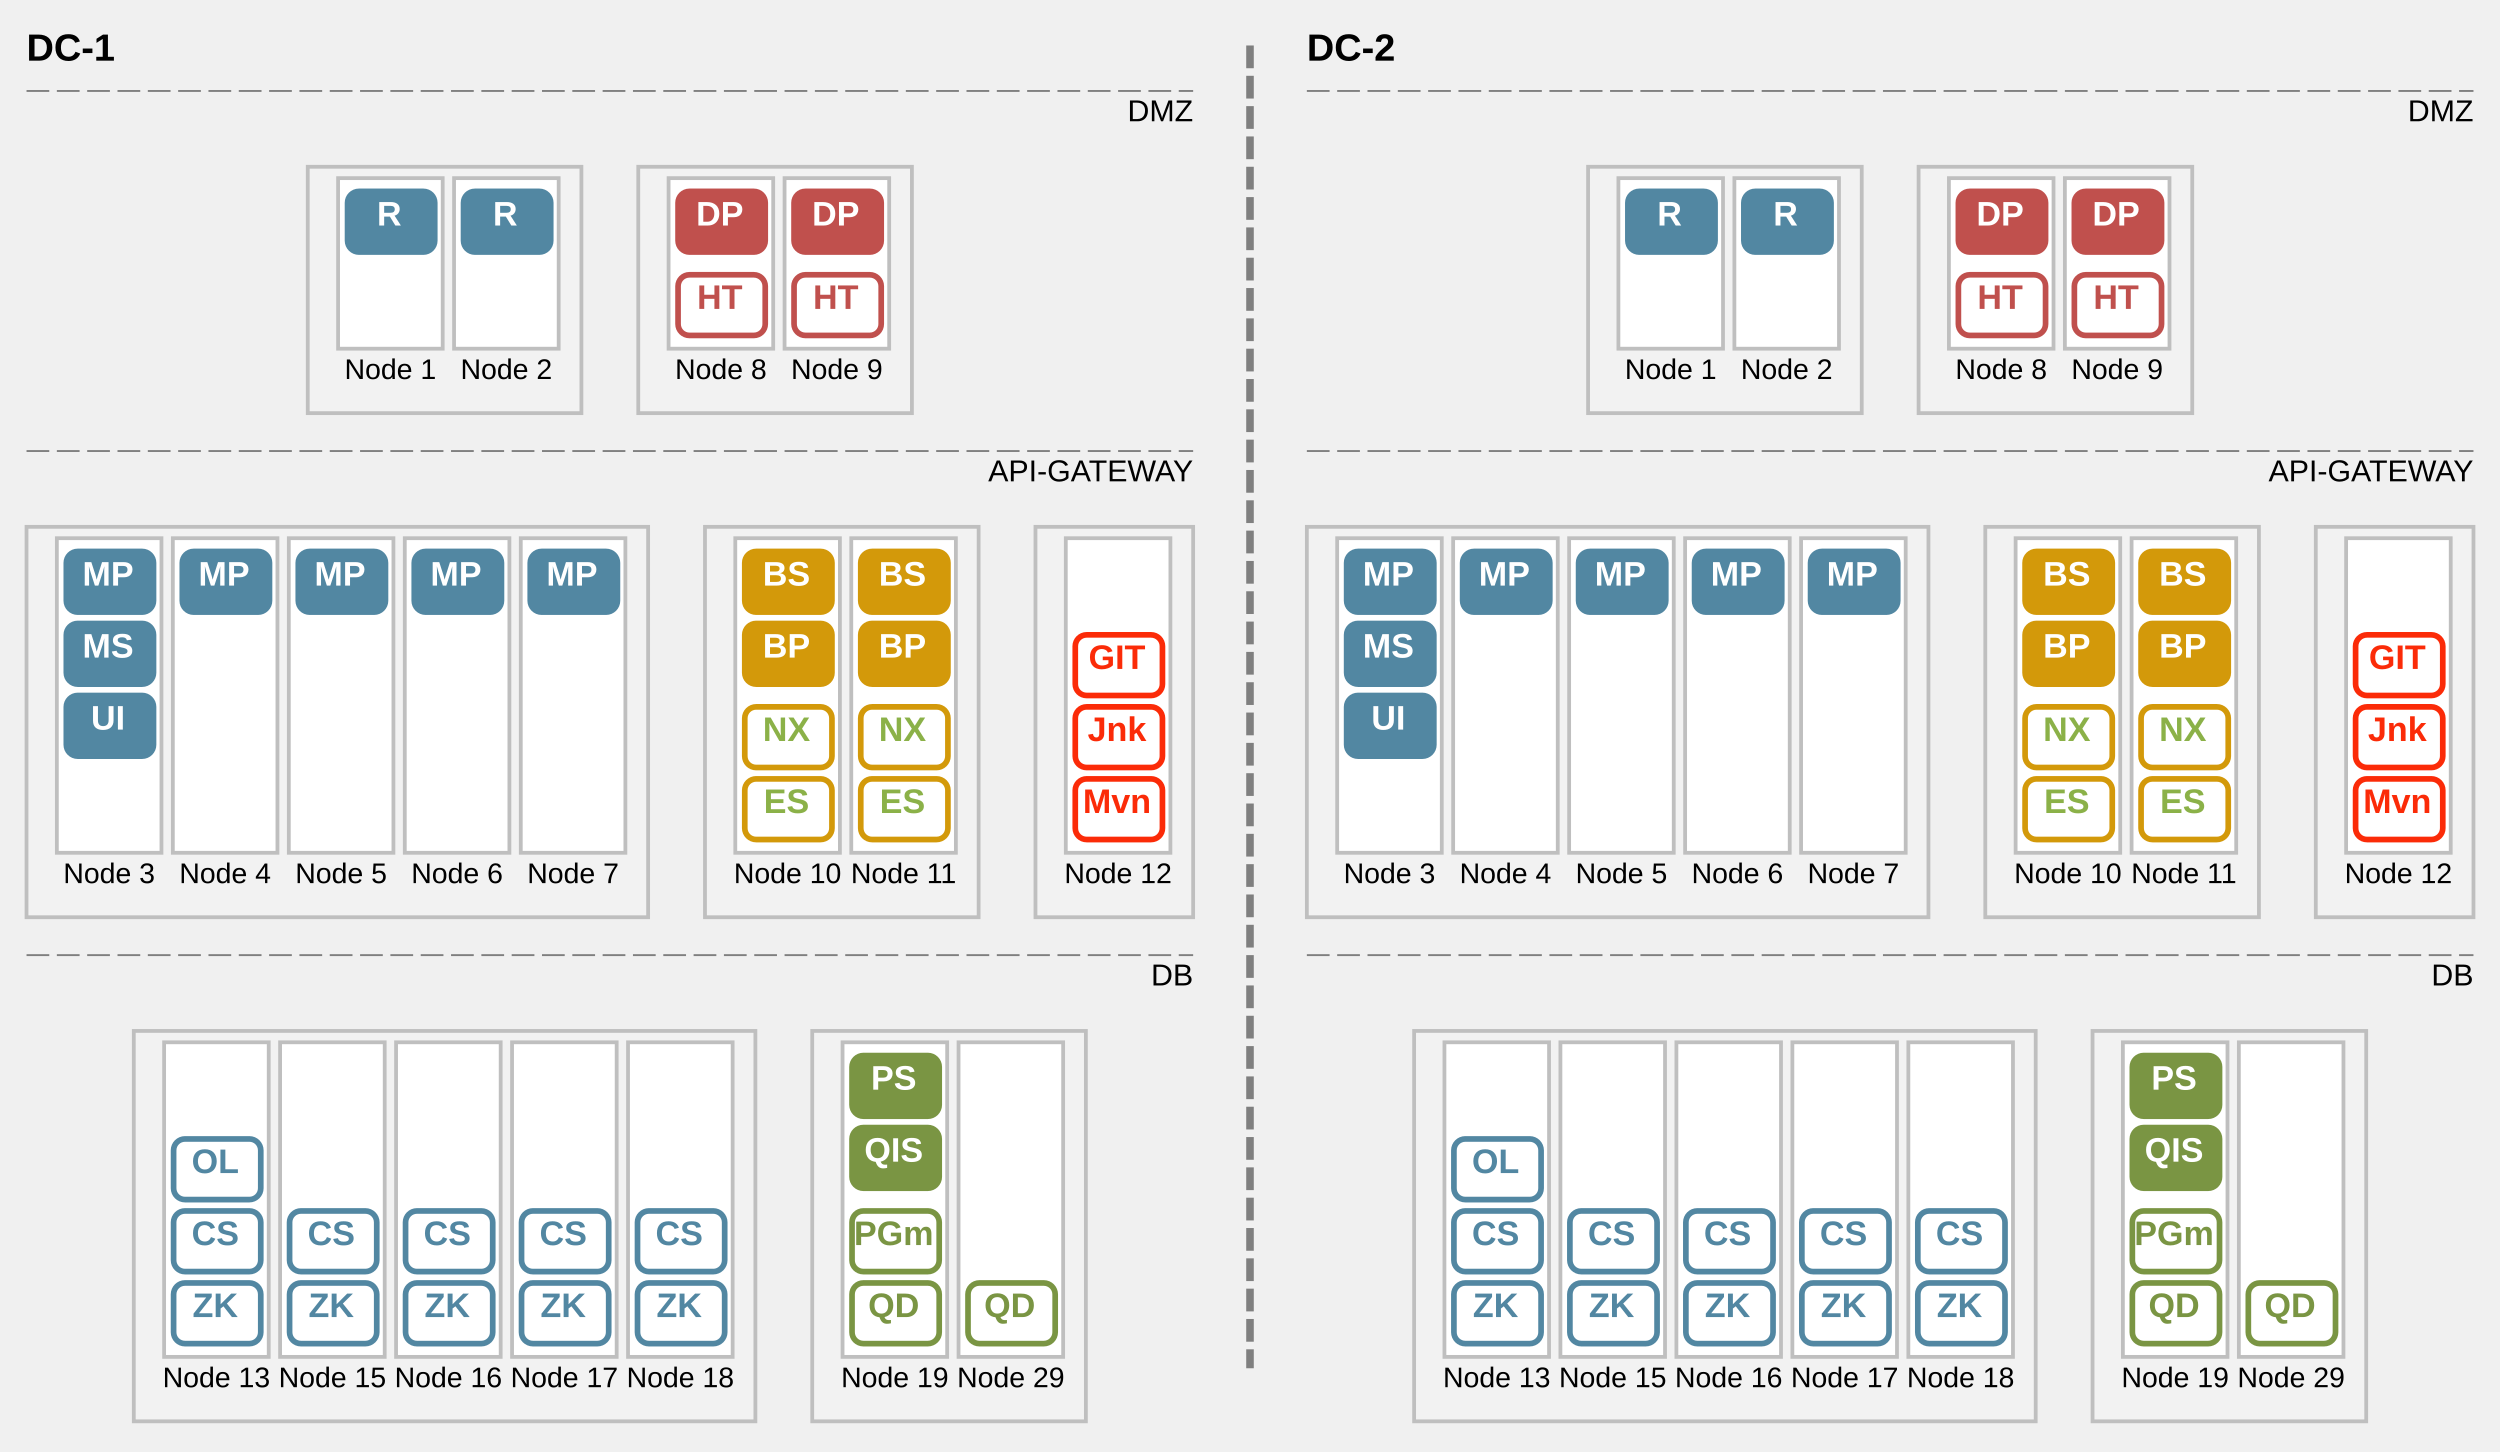
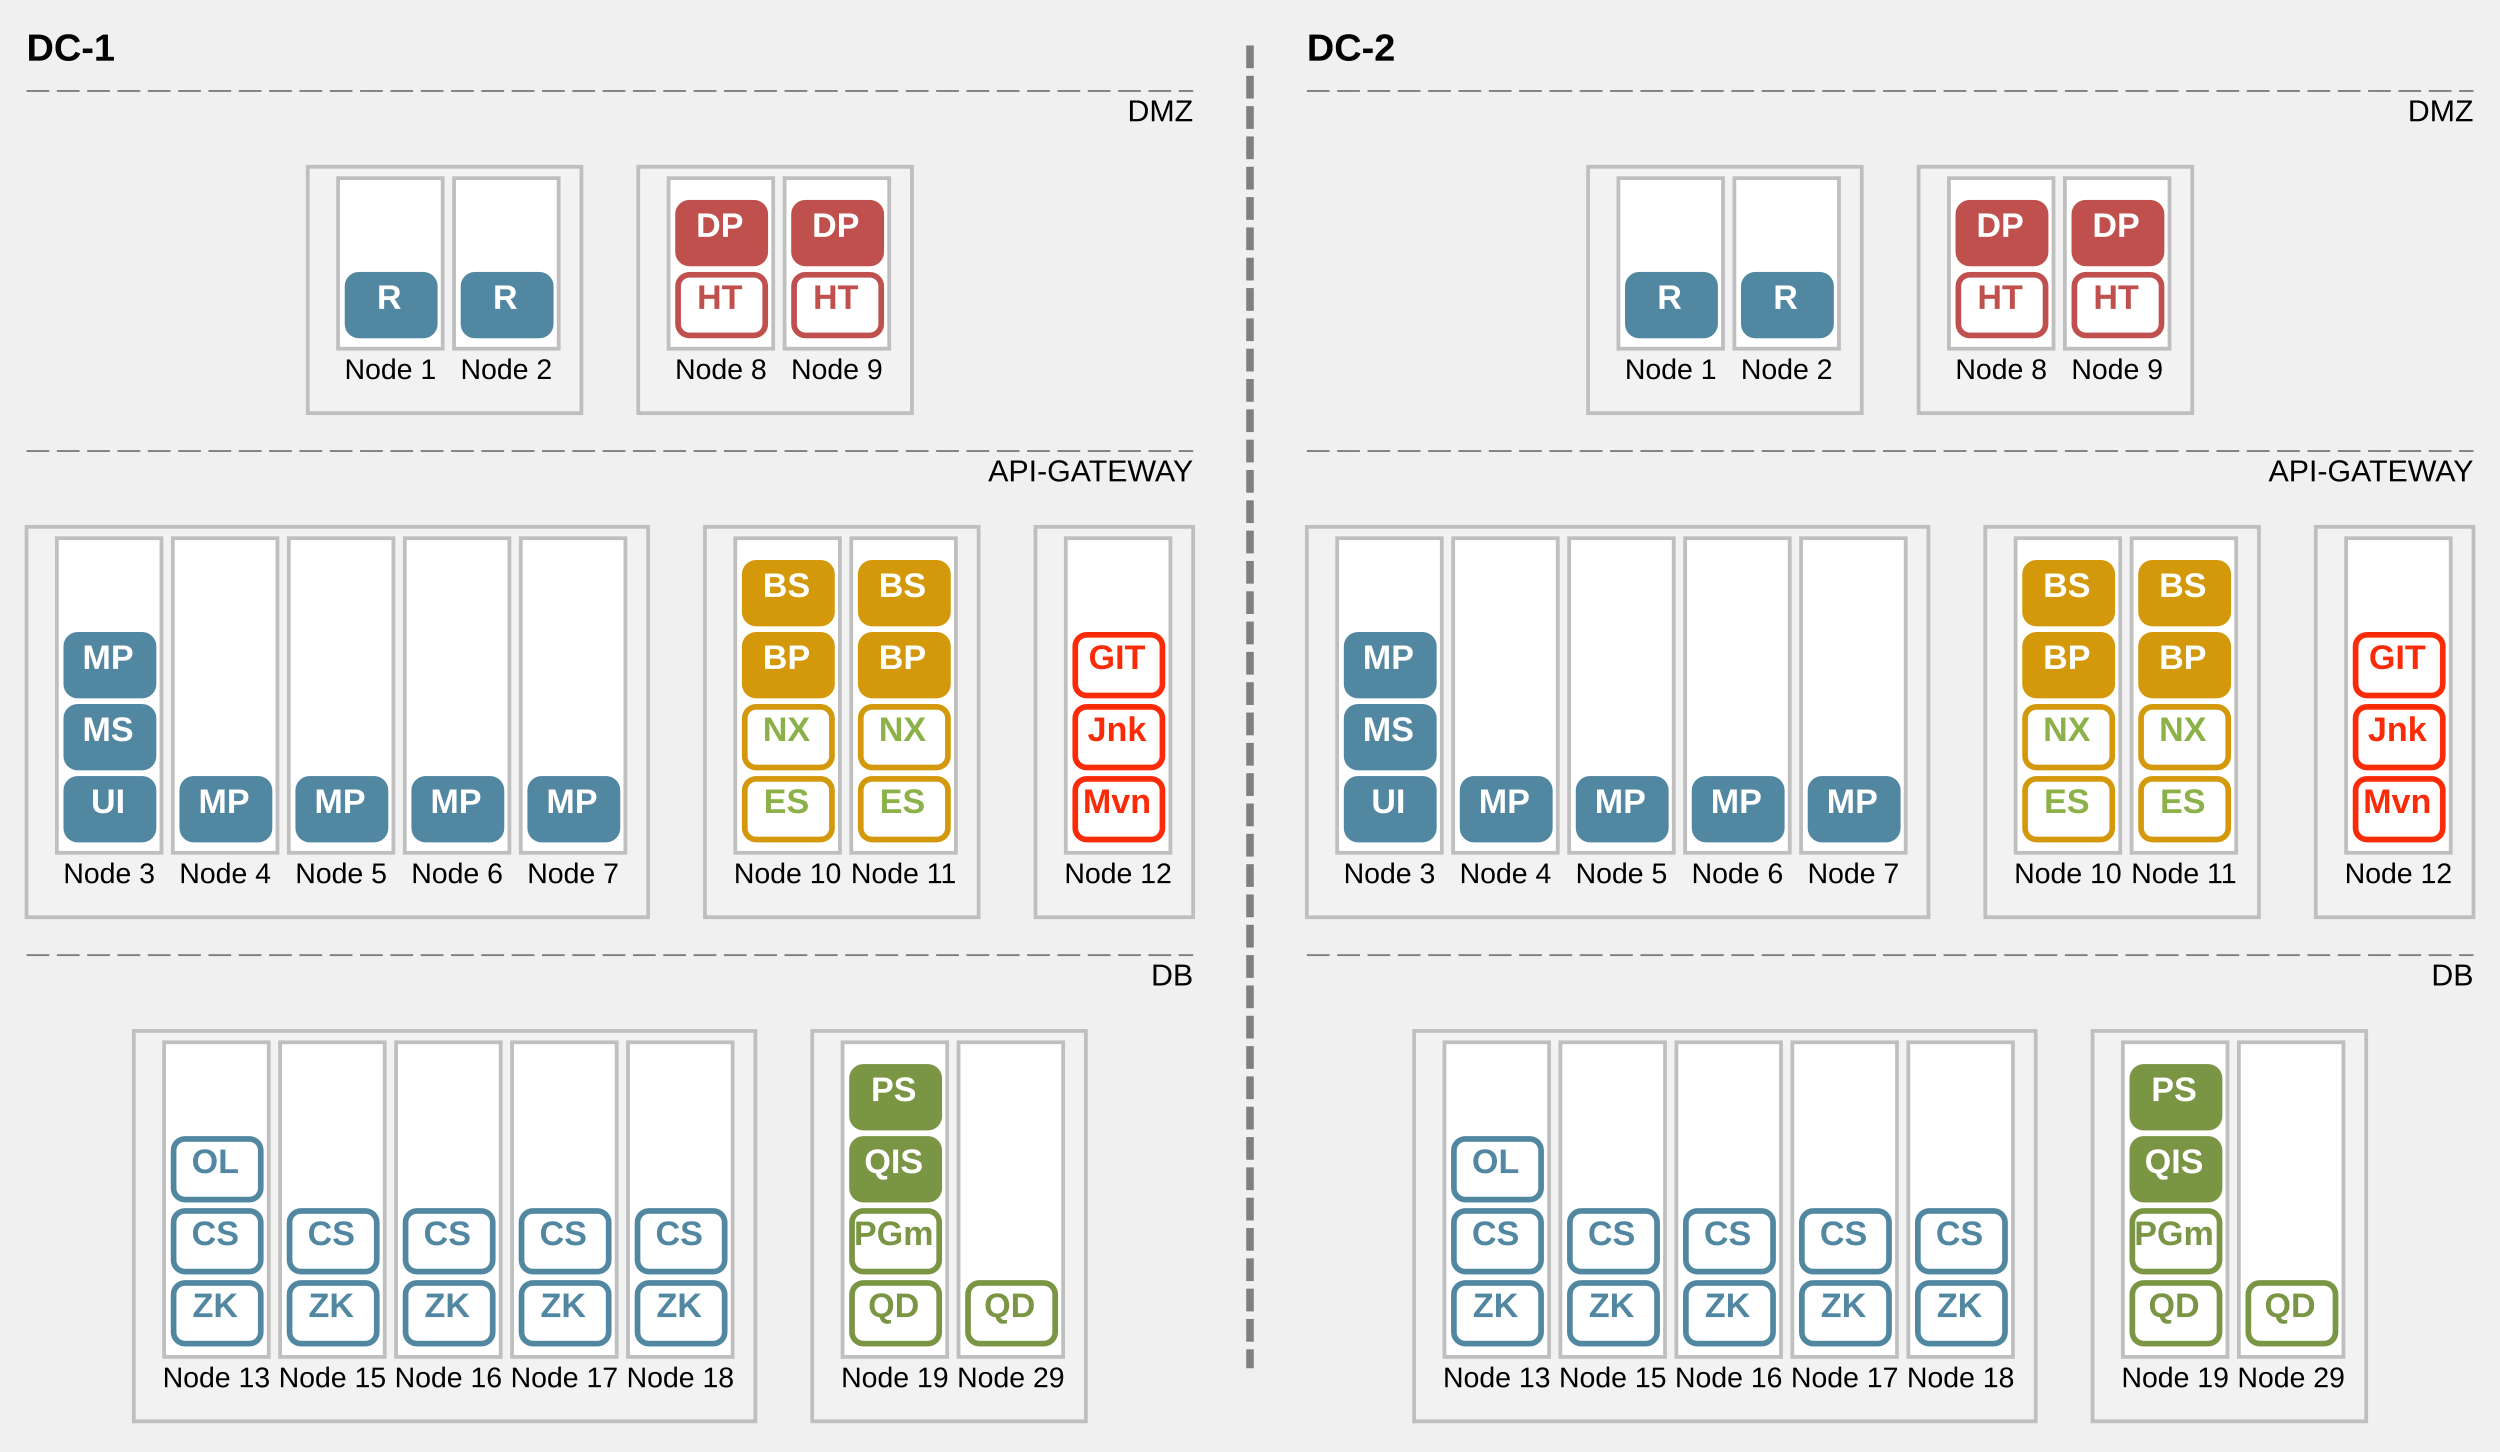
<svg xmlns="http://www.w3.org/2000/svg" xmlns:xlink="http://www.w3.org/1999/xlink" height="383" width="659.6" xml:space="preserve" version="1.1" id="svg2">
  <symbol id="struct">
    <rect id="compcs2" x="1.5" y="1.5" width="23" height="16" rx="3" style="stroke-width:1.5" />
  </symbol>
  <symbol id="ui">
    <use xlink:href="#struct" style="fill:#5287a2;stroke:#5287a2;" />
    <text id="text1488" x="12.5" y="10.5" style="font-weight:bold;font-size:9px;font-family:Arial;fill:#ffffff;" alignment-baseline="middle" text-anchor="middle">UI</text>
  </symbol>
  <symbol id="ms">
    <use xlink:href="#struct" style="fill:#5287a2;stroke:#5287a2;" />
    <text id="text1488" x="12.5" y="10.5" style="font-weight:bold;font-size:9px;font-family:Arial;fill:#ffffff;" alignment-baseline="middle" text-anchor="middle">MS</text>
  </symbol>
  <symbol id="r">
    <use xlink:href="#struct" style="fill:#5287a2;stroke:#5287a2;" />
    <text id="text1488" x="12.5" y="10.5" style="font-weight:bold;font-size:9px;font-family:Arial;fill:#ffffff;" alignment-baseline="middle" text-anchor="middle">R</text>
  </symbol>
  <symbol id="mp">
    <use xlink:href="#struct" style="fill:#5287a2;stroke:#5287a2;" />
    <text id="text1488" x="12.5" y="10.5" style="font-weight:bold;font-size:9px;font-family:Arial;fill:#ffffff;" alignment-baseline="middle" text-anchor="middle">MP</text>
  </symbol>
  <symbol id="cs">
    <use xlink:href="#struct" style="fill:#ffffff;stroke:#5287a2;" />
    <text id="text1488" x="12.5" y="10.5" style="font-weight:bold;font-size:9px;font-family:Arial;fill:#5287a2;" alignment-baseline="middle" text-anchor="middle">CS</text>
  </symbol>
  <symbol id="zk">
    <use xlink:href="#struct" style="fill:#ffffff;stroke:#5287a2;" />
    <text id="text1488" x="12.5" y="10.5" style="font-weight:bold;font-size:9px;font-family:Arial;fill:#5287a2;" alignment-baseline="middle" text-anchor="middle">ZK</text>
  </symbol>
  <symbol id="ol">
    <use xlink:href="#struct" style="fill:#ffffff;stroke:#5287a2;" />
    <text id="text1488" x="12.5" y="10.5" style="font-weight:bold;font-size:9px;font-family:Arial;fill:#5287a2;" alignment-baseline="middle" text-anchor="middle">OL</text>
  </symbol>
  <symbol id="bp">
    <use xlink:href="#struct" style="fill:#d3990a;stroke:#d3990a;" />
    <text id="text1488" x="12.5" y="10.5" style="font-weight:bold;font-size:9px;font-family:Arial;fill:#ffffff;" alignment-baseline="middle" text-anchor="middle">BP</text>
  </symbol>
  <symbol id="bs">
    <use xlink:href="#struct" style="fill:#d3990a;stroke:#d3990a;" />
    <text id="text1488" x="12.5" y="10.5" style="font-weight:bold;font-size:9px;font-family:Arial;fill:#ffffff;" alignment-baseline="middle" text-anchor="middle">BS</text>
  </symbol>
  <symbol id="nx">
    <use xlink:href="#struct" style="fill:#ffffff;stroke:#d3990a;" />
    <text id="text1488" x="12.5" y="10.5" style="font-weight:bold;font-size:9px;font-family:Arial;fill:#8bb148;" alignment-baseline="middle" text-anchor="middle">NX</text>
  </symbol>
  <symbol id="tc">
    <use xlink:href="#struct" style="fill:#ffffff;stroke:#d3990a;" />
    <text id="text1488" x="12.5" y="10.5" style="font-weight:bold;font-size:9px;font-family:Arial;fill:#8bb148;" alignment-baseline="middle" text-anchor="middle">TC</text>
  </symbol>
  <symbol id="es">
    <use xlink:href="#struct" style="fill:#ffffff;stroke:#d3990a;" />
    <text id="text1488" x="12.5" y="10.5" style="font-weight:bold;font-size:9px;font-family:Arial;fill:#8bb148;" alignment-baseline="middle" text-anchor="middle">ES</text>
  </symbol>
  <symbol id="ps">
    <use xlink:href="#struct" style="fill:#7a9543;stroke:#7a9543;" />
    <text id="text1488" x="12.5" y="10.5" style="font-weight:bold;font-size:9px;font-family:Arial;fill:#ffffff;" alignment-baseline="middle" text-anchor="middle">PS</text>
  </symbol>
  <symbol id="qis">
    <use xlink:href="#struct" style="fill:#7a9543;stroke:#7a9543;" />
    <text id="text1488" x="12.5" y="10.5" style="font-weight:bold;font-size:9px;font-family:Arial;fill:#ffffff;" alignment-baseline="middle" text-anchor="middle">QIS</text>
  </symbol>
  <symbol id="qd">
    <use xlink:href="#struct" style="fill:#ffffff;stroke:#7a9543;" />
    <text id="text1488" x="12.5" y="10.5" style="font-weight:bold;font-size:9px;font-family:Arial;fill:#7a9543;" alignment-baseline="middle" text-anchor="middle">QD</text>
  </symbol>
  <symbol id="pg">
    <use xlink:href="#struct" style="fill:#ffffff;stroke:#7a9543;" />
    <text id="text1488" x="12.5" y="10.5" style="font-weight:bold;font-size:9px;font-family:Arial;fill:#7a9543;" alignment-baseline="middle" text-anchor="middle">PG</text>
  </symbol>
  <symbol id="pgm">
    <use xlink:href="#struct" style="fill:#ffffff;stroke:#7a9543;" />
    <text id="text1488" x="12.5" y="10.5" style="font-weight:bold;font-size:9px;font-family:Arial;fill:#7a9543;" alignment-baseline="middle" text-anchor="middle">PGm</text>
  </symbol>
  <symbol id="pgs">
    <use xlink:href="#struct" style="fill:#ffffff;stroke:#7a9543;" />
    <text id="text1488" x="12.5" y="10.5" style="font-weight:bold;font-size:9px;font-family:Arial;fill:#7a9543;" alignment-baseline="middle" text-anchor="middle">PGs</text>
  </symbol>
  <symbol id="dp">
    <use xlink:href="#struct" style="fill:#c0504d;stroke:#c0504d;" />
    <text id="text1488" x="12.5" y="10.5" style="font-weight:bold;font-size:9px;font-family:Arial;fill:#ffffff;" alignment-baseline="middle" text-anchor="middle">DP</text>
  </symbol>
  <symbol id="ht">
    <use xlink:href="#struct" style="fill:#ffffff;stroke:#c0504d;" />
    <text id="text1488" x="12.5" y="10.5" style="font-weight:bold;font-size:9px;font-family:Arial;fill:#c0504d;" alignment-baseline="middle" text-anchor="middle">HT</text>
  </symbol>
  <symbol id="my">
    <use xlink:href="#struct" style="fill:#ffffff;stroke:#c0504d;" />
    <text id="text1488" x="12.5" y="10.5" style="font-weight:bold;font-size:9px;font-family:Arial;fill:#c0504d;" alignment-baseline="middle" text-anchor="middle">MY</text>
  </symbol>
  <symbol id="no">
    <use xlink:href="#struct" style="fill:#ffffff;stroke:#fb2b08;" />
    <text id="text1488" x="12.5" y="10.5" style="font-weight:bold;font-size:9px;font-family:Arial;fill:#fb2b08;" alignment-baseline="middle" text-anchor="middle">No</text>
  </symbol>
  <symbol id="git">
    <use xlink:href="#struct" style="fill:#ffffff;stroke:#fb2b08;" />
    <text id="text1488" x="12.5" y="10.5" style="font-weight:bold;font-size:9px;font-family:Arial;fill:#fb2b08;" alignment-baseline="middle" text-anchor="middle">GIT</text>
  </symbol>
  <symbol id="jnk">
    <use xlink:href="#struct" style="fill:#ffffff;stroke:#fb2b08;" />
    <text id="text1488" x="12.5" y="10.5" style="font-weight:bold;font-size:9px;font-family:Arial;fill:#fb2b08;" alignment-baseline="middle" text-anchor="middle">Jnk</text>
  </symbol>
  <symbol id="mvn">
    <use xlink:href="#struct" style="fill:#ffffff;stroke:#fb2b08;" />
    <text id="text1488" x="12.5" y="10.5" style="font-weight:bold;font-size:9px;font-family:Arial;fill:#fb2b08;" alignment-baseline="middle" text-anchor="middle">Mvn</text>
  </symbol>
  <symbol id="tg">
    <use xlink:href="#struct" style="fill:#ffffff;stroke:#ff6601;" />
    <text id="text1488" x="12.5" y="10.5" style="font-weight:bold;font-size:9px;font-family:Arial;fill:#ff6601;" alignment-baseline="middle" text-anchor="middle">TG</text>
  </symbol>
  <symbol id="if">
    <use xlink:href="#struct" style="fill:#ffffff;stroke:#ff6601;" />
    <text id="text1488" x="12.5" y="10.5" style="font-weight:bold;font-size:9px;font-family:Arial;fill:#ff6601;" alignment-baseline="middle" text-anchor="middle">IF</text>
  </symbol>
  <symbol id="gf">
    <use xlink:href="#struct" style="fill:#ffffff;stroke:#ff6601;" />
    <text id="text1488" x="12.5" y="10.5" style="font-weight:bold;font-size:9px;font-family:Arial;fill:#ff6601;" alignment-baseline="middle" text-anchor="middle">GF</text>
  </symbol>
  <text id="text1488" x="7" y="16" style="font-weight:bold;font-size:10px;font-family:Arial;" text-anchor="start">DC-1</text>
  <line x1="7" y1="24" x2="314.8" y2="24" style="stroke:#7f7f7f;;stroke-width:0.5;stroke-dasharray:6, 2;stroke-dashoffset:0;" />
  <text id="text1488" x="314.8" y="32" style="font-weight:normal;font-size:8px;font-family:Arial;" text-anchor="end">DMZ</text>
  <rect id="subnet1" x="81.2" y="44" width="72.2" height="65" style="fill:#f2f2f2;stroke:#bfbfbf">
                    </rect>
  <rect id="node1" x="89.2" y="47" width="27.6" height="45" style="fill:#ffffff;stroke:#bfbfbf">
        </rect>
  <text id="nodetext1" x="103" y="100" style="font-weight:normal;font-size:7.5px;font-family:Arial;" alignment-baseline="middle" text-anchor="middle">Node 1</text>
-   <use xlink:href="#r" x="90.2" y="49" />
+   <use xlink:href="#r" x="90.2" y="71" />
  <rect id="node2" x="119.8" y="47" width="27.6" height="45" style="fill:#ffffff;stroke:#bfbfbf">
        </rect>
  <text id="nodetext2" x="133.6" y="100" style="font-weight:normal;font-size:7.5px;font-family:Arial;" alignment-baseline="middle" text-anchor="middle">Node 2</text>
-   <use xlink:href="#r" x="120.8" y="49" />
+   <use xlink:href="#r" x="120.8" y="71" />
  <rect id="subnet1" x="168.4" y="44" width="72.2" height="65" style="fill:#f2f2f2;stroke:#bfbfbf">
                    </rect>
  <rect id="node8" x="176.4" y="47" width="27.6" height="45" style="fill:#ffffff;stroke:#bfbfbf">
        </rect>
  <text id="nodetext8" x="190.2" y="100" style="font-weight:normal;font-size:7.5px;font-family:Arial;" alignment-baseline="middle" text-anchor="middle">Node 8</text>
-   <use xlink:href="#dp" x="177.4" y="49" />
  <use xlink:href="#ht" x="177.4" y="71" />
+   <use xlink:href="#dp" x="177.4" y="52" />
  <rect id="node9" x="207" y="47" width="27.6" height="45" style="fill:#ffffff;stroke:#bfbfbf">
        </rect>
  <text id="nodetext9" x="220.8" y="100" style="font-weight:normal;font-size:7.5px;font-family:Arial;" alignment-baseline="middle" text-anchor="middle">Node 9</text>
-   <use xlink:href="#dp" x="208" y="49" />
  <use xlink:href="#ht" x="208" y="71" />
+   <use xlink:href="#dp" x="208" y="52" />
  <line x1="7" y1="119" x2="314.8" y2="119" style="stroke:#7f7f7f;;stroke-width:0.5;stroke-dasharray:6, 2;stroke-dashoffset:0;" />
  <text id="text1488" x="314.8" y="127" style="font-weight:normal;font-size:8px;font-family:Arial;" text-anchor="end">API-GATEWAY</text>
  <rect id="subnet1" x="7" y="139" width="164" height="103" style="fill:#f2f2f2;stroke:#bfbfbf">
                    </rect>
  <rect id="node3" x="15" y="142" width="27.6" height="83" style="fill:#ffffff;stroke:#bfbfbf">
        </rect>
  <text id="nodetext3" x="28.8" y="233" style="font-weight:normal;font-size:7.5px;font-family:Arial;" alignment-baseline="middle" text-anchor="middle">Node 3</text>
-   <use xlink:href="#mp" x="16" y="144" />
-   <use xlink:href="#ms" x="16" y="163" />
-   <use xlink:href="#ui" x="16" y="182" />
+   <use xlink:href="#ui" x="16" y="204" />
+   <use xlink:href="#ms" x="16" y="185" />
+   <use xlink:href="#mp" x="16" y="166" />
  <rect id="node4" x="45.6" y="142" width="27.6" height="83" style="fill:#ffffff;stroke:#bfbfbf">
        </rect>
  <text id="nodetext4" x="59.4" y="233" style="font-weight:normal;font-size:7.5px;font-family:Arial;" alignment-baseline="middle" text-anchor="middle">Node 4</text>
-   <use xlink:href="#mp" x="46.6" y="144" />
+   <use xlink:href="#mp" x="46.6" y="204" />
  <rect id="node5" x="76.2" y="142" width="27.6" height="83" style="fill:#ffffff;stroke:#bfbfbf">
        </rect>
  <text id="nodetext5" x="90" y="233" style="font-weight:normal;font-size:7.5px;font-family:Arial;" alignment-baseline="middle" text-anchor="middle">Node 5</text>
-   <use xlink:href="#mp" x="77.2" y="144" />
+   <use xlink:href="#mp" x="77.2" y="204" />
  <rect id="node6" x="106.8" y="142" width="27.6" height="83" style="fill:#ffffff;stroke:#bfbfbf">
        </rect>
  <text id="nodetext6" x="120.6" y="233" style="font-weight:normal;font-size:7.5px;font-family:Arial;" alignment-baseline="middle" text-anchor="middle">Node 6</text>
-   <use xlink:href="#mp" x="107.8" y="144" />
+   <use xlink:href="#mp" x="107.8" y="204" />
  <rect id="node7" x="137.4" y="142" width="27.6" height="83" style="fill:#ffffff;stroke:#bfbfbf">
        </rect>
  <text id="nodetext7" x="151.2" y="233" style="font-weight:normal;font-size:7.5px;font-family:Arial;" alignment-baseline="middle" text-anchor="middle">Node 7</text>
-   <use xlink:href="#mp" x="138.4" y="144" />
+   <use xlink:href="#mp" x="138.4" y="204" />
  <rect id="subnet1" x="186" y="139" width="72.2" height="103" style="fill:#f2f2f2;stroke:#bfbfbf">
                    </rect>
  <rect id="node10" x="194" y="142" width="27.6" height="83" style="fill:#ffffff;stroke:#bfbfbf">
        </rect>
  <text id="nodetext10" x="207.8" y="233" style="font-weight:normal;font-size:7.5px;font-family:Arial;" alignment-baseline="middle" text-anchor="middle">Node 10</text>
-   <use xlink:href="#bs" x="195" y="144" />
-   <use xlink:href="#bp" x="195" y="163" />
  <use xlink:href="#es" x="195" y="204" />
  <use xlink:href="#nx" x="195" y="185" />
+   <use xlink:href="#bp" x="195" y="166" />
+   <use xlink:href="#bs" x="195" y="147" />
  <rect id="node11" x="224.6" y="142" width="27.6" height="83" style="fill:#ffffff;stroke:#bfbfbf">
        </rect>
  <text id="nodetext11" x="238.4" y="233" style="font-weight:normal;font-size:7.5px;font-family:Arial;" alignment-baseline="middle" text-anchor="middle">Node 11</text>
-   <use xlink:href="#bs" x="225.6" y="144" />
-   <use xlink:href="#bp" x="225.6" y="163" />
  <use xlink:href="#es" x="225.6" y="204" />
  <use xlink:href="#nx" x="225.6" y="185" />
+   <use xlink:href="#bp" x="225.6" y="166" />
+   <use xlink:href="#bs" x="225.6" y="147" />
  <rect id="subnet1" x="273.2" y="139" width="41.6" height="103" style="fill:#f2f2f2;stroke:#bfbfbf">
                    </rect>
  <rect id="node12" x="281.2" y="142" width="27.6" height="83" style="fill:#ffffff;stroke:#bfbfbf">
        </rect>
  <text id="nodetext12" x="295" y="233" style="font-weight:normal;font-size:7.5px;font-family:Arial;" alignment-baseline="middle" text-anchor="middle">Node 12</text>
  <use xlink:href="#mvn" x="282.2" y="204" />
  <use xlink:href="#jnk" x="282.2" y="185" />
  <use xlink:href="#git" x="282.2" y="166" />
  <line x1="7" y1="252" x2="314.8" y2="252" style="stroke:#7f7f7f;;stroke-width:0.5;stroke-dasharray:6, 2;stroke-dashoffset:0;" />
  <text id="text1488" x="314.8" y="260" style="font-weight:normal;font-size:8px;font-family:Arial;" text-anchor="end">DB</text>
  <rect id="subnet1" x="35.3" y="272" width="164" height="103" style="fill:#f2f2f2;stroke:#bfbfbf">
                    </rect>
  <rect id="node13" x="43.3" y="275" width="27.6" height="83" style="fill:#ffffff;stroke:#bfbfbf">
        </rect>
  <text id="nodetext13" x="57.1" y="366" style="font-weight:normal;font-size:7.5px;font-family:Arial;" alignment-baseline="middle" text-anchor="middle">Node 13</text>
  <use xlink:href="#zk" x="44.3" y="337" />
  <use xlink:href="#cs" x="44.3" y="318" />
  <use xlink:href="#ol" x="44.3" y="299" />
  <rect id="node15" x="73.9" y="275" width="27.6" height="83" style="fill:#ffffff;stroke:#bfbfbf">
        </rect>
  <text id="nodetext15" x="87.7" y="366" style="font-weight:normal;font-size:7.5px;font-family:Arial;" alignment-baseline="middle" text-anchor="middle">Node 15</text>
  <use xlink:href="#zk" x="74.9" y="337" />
  <use xlink:href="#cs" x="74.9" y="318" />
  <rect id="node16" x="104.5" y="275" width="27.6" height="83" style="fill:#ffffff;stroke:#bfbfbf">
        </rect>
  <text id="nodetext16" x="118.3" y="366" style="font-weight:normal;font-size:7.5px;font-family:Arial;" alignment-baseline="middle" text-anchor="middle">Node 16</text>
  <use xlink:href="#zk" x="105.5" y="337" />
  <use xlink:href="#cs" x="105.5" y="318" />
  <rect id="node17" x="135.1" y="275" width="27.6" height="83" style="fill:#ffffff;stroke:#bfbfbf">
        </rect>
  <text id="nodetext17" x="148.9" y="366" style="font-weight:normal;font-size:7.5px;font-family:Arial;" alignment-baseline="middle" text-anchor="middle">Node 17</text>
  <use xlink:href="#zk" x="136.1" y="337" />
  <use xlink:href="#cs" x="136.1" y="318" />
  <rect id="node18" x="165.7" y="275" width="27.6" height="83" style="fill:#ffffff;stroke:#bfbfbf">
        </rect>
  <text id="nodetext18" x="179.5" y="366" style="font-weight:normal;font-size:7.5px;font-family:Arial;" alignment-baseline="middle" text-anchor="middle">Node 18</text>
  <use xlink:href="#zk" x="166.7" y="337" />
  <use xlink:href="#cs" x="166.7" y="318" />
  <rect id="subnet1" x="214.3" y="272" width="72.2" height="103" style="fill:#f2f2f2;stroke:#bfbfbf">
                    </rect>
  <rect id="node19" x="222.3" y="275" width="27.6" height="83" style="fill:#ffffff;stroke:#bfbfbf">
        </rect>
  <text id="nodetext19" x="236.1" y="366" style="font-weight:normal;font-size:7.5px;font-family:Arial;" alignment-baseline="middle" text-anchor="middle">Node 19</text>
-   <use xlink:href="#ps" x="223.3" y="277" />
-   <use xlink:href="#qis" x="223.3" y="296" />
  <use xlink:href="#qd" x="223.3" y="337" />
  <use xlink:href="#pgm" x="223.3" y="318" />
+   <use xlink:href="#qis" x="223.3" y="299" />
+   <use xlink:href="#ps" x="223.3" y="280" />
  <rect id="node29" x="252.9" y="275" width="27.6" height="83" style="fill:#ffffff;stroke:#bfbfbf">
        </rect>
  <text id="nodetext29" x="266.7" y="366" style="font-weight:normal;font-size:7.5px;font-family:Arial;" alignment-baseline="middle" text-anchor="middle">Node 29</text>
  <use xlink:href="#qd" x="253.9" y="337" />
  <line id="lineSep1" x1="329.8" y1="12" x2="329.8" y2="361" style="stroke:#7f7f7f;;stroke-width:2;stroke-dasharray:6, 2;stroke-dashoffset:0;" />
  <text id="text1488" x="344.8" y="16" style="font-weight:bold;font-size:10px;font-family:Arial;" text-anchor="start">DC-2</text>
  <line x1="344.8" y1="24" x2="652.6" y2="24" style="stroke:#7f7f7f;;stroke-width:0.5;stroke-dasharray:6, 2;stroke-dashoffset:0;" />
  <text id="text1488" x="652.6" y="32" style="font-weight:normal;font-size:8px;font-family:Arial;" text-anchor="end">DMZ</text>
  <rect id="subnet1" x="419" y="44" width="72.2" height="65" style="fill:#f2f2f2;stroke:#bfbfbf">
                    </rect>
  <rect id="node1" x="427" y="47" width="27.6" height="45" style="fill:#ffffff;stroke:#bfbfbf">
        </rect>
  <text id="nodetext1" x="440.8" y="100" style="font-weight:normal;font-size:7.5px;font-family:Arial;" alignment-baseline="middle" text-anchor="middle">Node 1</text>
-   <use xlink:href="#r" x="428" y="49" />
+   <use xlink:href="#r" x="428" y="71" />
  <rect id="node2" x="457.6" y="47" width="27.6" height="45" style="fill:#ffffff;stroke:#bfbfbf">
        </rect>
  <text id="nodetext2" x="471.4" y="100" style="font-weight:normal;font-size:7.5px;font-family:Arial;" alignment-baseline="middle" text-anchor="middle">Node 2</text>
-   <use xlink:href="#r" x="458.6" y="49" />
+   <use xlink:href="#r" x="458.6" y="71" />
  <rect id="subnet1" x="506.2" y="44" width="72.2" height="65" style="fill:#f2f2f2;stroke:#bfbfbf">
                    </rect>
  <rect id="node8" x="514.2" y="47" width="27.6" height="45" style="fill:#ffffff;stroke:#bfbfbf">
        </rect>
  <text id="nodetext8" x="528" y="100" style="font-weight:normal;font-size:7.5px;font-family:Arial;" alignment-baseline="middle" text-anchor="middle">Node 8</text>
-   <use xlink:href="#dp" x="515.2" y="49" />
  <use xlink:href="#ht" x="515.2" y="71" />
+   <use xlink:href="#dp" x="515.2" y="52" />
  <rect id="node9" x="544.8" y="47" width="27.6" height="45" style="fill:#ffffff;stroke:#bfbfbf">
        </rect>
  <text id="nodetext9" x="558.6" y="100" style="font-weight:normal;font-size:7.5px;font-family:Arial;" alignment-baseline="middle" text-anchor="middle">Node 9</text>
-   <use xlink:href="#dp" x="545.8" y="49" />
  <use xlink:href="#ht" x="545.8" y="71" />
+   <use xlink:href="#dp" x="545.8" y="52" />
  <line x1="344.8" y1="119" x2="652.6" y2="119" style="stroke:#7f7f7f;;stroke-width:0.5;stroke-dasharray:6, 2;stroke-dashoffset:0;" />
  <text id="text1488" x="652.6" y="127" style="font-weight:normal;font-size:8px;font-family:Arial;" text-anchor="end">API-GATEWAY</text>
  <rect id="subnet1" x="344.8" y="139" width="164" height="103" style="fill:#f2f2f2;stroke:#bfbfbf">
                    </rect>
  <rect id="node3" x="352.8" y="142" width="27.6" height="83" style="fill:#ffffff;stroke:#bfbfbf">
        </rect>
  <text id="nodetext3" x="366.6" y="233" style="font-weight:normal;font-size:7.5px;font-family:Arial;" alignment-baseline="middle" text-anchor="middle">Node 3</text>
-   <use xlink:href="#mp" x="353.8" y="144" />
-   <use xlink:href="#ms" x="353.8" y="163" />
-   <use xlink:href="#ui" x="353.8" y="182" />
+   <use xlink:href="#ui" x="353.8" y="204" />
+   <use xlink:href="#ms" x="353.8" y="185" />
+   <use xlink:href="#mp" x="353.8" y="166" />
  <rect id="node4" x="383.4" y="142" width="27.6" height="83" style="fill:#ffffff;stroke:#bfbfbf">
        </rect>
  <text id="nodetext4" x="397.2" y="233" style="font-weight:normal;font-size:7.5px;font-family:Arial;" alignment-baseline="middle" text-anchor="middle">Node 4</text>
-   <use xlink:href="#mp" x="384.4" y="144" />
+   <use xlink:href="#mp" x="384.4" y="204" />
  <rect id="node5" x="414" y="142" width="27.6" height="83" style="fill:#ffffff;stroke:#bfbfbf">
        </rect>
  <text id="nodetext5" x="427.8" y="233" style="font-weight:normal;font-size:7.5px;font-family:Arial;" alignment-baseline="middle" text-anchor="middle">Node 5</text>
-   <use xlink:href="#mp" x="415" y="144" />
+   <use xlink:href="#mp" x="415" y="204" />
  <rect id="node6" x="444.6" y="142" width="27.6" height="83" style="fill:#ffffff;stroke:#bfbfbf">
        </rect>
  <text id="nodetext6" x="458.4" y="233" style="font-weight:normal;font-size:7.5px;font-family:Arial;" alignment-baseline="middle" text-anchor="middle">Node 6</text>
-   <use xlink:href="#mp" x="445.6" y="144" />
+   <use xlink:href="#mp" x="445.6" y="204" />
  <rect id="node7" x="475.2" y="142" width="27.6" height="83" style="fill:#ffffff;stroke:#bfbfbf">
        </rect>
  <text id="nodetext7" x="489" y="233" style="font-weight:normal;font-size:7.5px;font-family:Arial;" alignment-baseline="middle" text-anchor="middle">Node 7</text>
-   <use xlink:href="#mp" x="476.2" y="144" />
+   <use xlink:href="#mp" x="476.2" y="204" />
  <rect id="subnet1" x="523.8" y="139" width="72.2" height="103" style="fill:#f2f2f2;stroke:#bfbfbf">
                    </rect>
  <rect id="node10" x="531.8" y="142" width="27.6" height="83" style="fill:#ffffff;stroke:#bfbfbf">
        </rect>
  <text id="nodetext10" x="545.6" y="233" style="font-weight:normal;font-size:7.5px;font-family:Arial;" alignment-baseline="middle" text-anchor="middle">Node 10</text>
-   <use xlink:href="#bs" x="532.8" y="144" />
-   <use xlink:href="#bp" x="532.8" y="163" />
  <use xlink:href="#es" x="532.8" y="204" />
  <use xlink:href="#nx" x="532.8" y="185" />
+   <use xlink:href="#bp" x="532.8" y="166" />
+   <use xlink:href="#bs" x="532.8" y="147" />
  <rect id="node11" x="562.4" y="142" width="27.6" height="83" style="fill:#ffffff;stroke:#bfbfbf">
        </rect>
  <text id="nodetext11" x="576.2" y="233" style="font-weight:normal;font-size:7.5px;font-family:Arial;" alignment-baseline="middle" text-anchor="middle">Node 11</text>
-   <use xlink:href="#bs" x="563.4" y="144" />
-   <use xlink:href="#bp" x="563.4" y="163" />
  <use xlink:href="#es" x="563.4" y="204" />
  <use xlink:href="#nx" x="563.4" y="185" />
+   <use xlink:href="#bp" x="563.4" y="166" />
+   <use xlink:href="#bs" x="563.4" y="147" />
  <rect id="subnet1" x="611" y="139" width="41.6" height="103" style="fill:#f2f2f2;stroke:#bfbfbf">
                    </rect>
  <rect id="node12" x="619" y="142" width="27.6" height="83" style="fill:#ffffff;stroke:#bfbfbf">
        </rect>
  <text id="nodetext12" x="632.8" y="233" style="font-weight:normal;font-size:7.5px;font-family:Arial;" alignment-baseline="middle" text-anchor="middle">Node 12</text>
  <use xlink:href="#mvn" x="620" y="204" />
  <use xlink:href="#jnk" x="620" y="185" />
  <use xlink:href="#git" x="620" y="166" />
  <line x1="344.8" y1="252" x2="652.6" y2="252" style="stroke:#7f7f7f;;stroke-width:0.5;stroke-dasharray:6, 2;stroke-dashoffset:0;" />
  <text id="text1488" x="652.6" y="260" style="font-weight:normal;font-size:8px;font-family:Arial;" text-anchor="end">DB</text>
  <rect id="subnet1" x="373.1" y="272" width="164" height="103" style="fill:#f2f2f2;stroke:#bfbfbf">
                    </rect>
  <rect id="node13" x="381.1" y="275" width="27.6" height="83" style="fill:#ffffff;stroke:#bfbfbf">
        </rect>
  <text id="nodetext13" x="394.9" y="366" style="font-weight:normal;font-size:7.5px;font-family:Arial;" alignment-baseline="middle" text-anchor="middle">Node 13</text>
  <use xlink:href="#zk" x="382.1" y="337" />
  <use xlink:href="#cs" x="382.1" y="318" />
  <use xlink:href="#ol" x="382.1" y="299" />
  <rect id="node15" x="411.7" y="275" width="27.6" height="83" style="fill:#ffffff;stroke:#bfbfbf">
        </rect>
  <text id="nodetext15" x="425.5" y="366" style="font-weight:normal;font-size:7.5px;font-family:Arial;" alignment-baseline="middle" text-anchor="middle">Node 15</text>
  <use xlink:href="#zk" x="412.7" y="337" />
  <use xlink:href="#cs" x="412.7" y="318" />
  <rect id="node16" x="442.3" y="275" width="27.6" height="83" style="fill:#ffffff;stroke:#bfbfbf">
        </rect>
  <text id="nodetext16" x="456.1" y="366" style="font-weight:normal;font-size:7.5px;font-family:Arial;" alignment-baseline="middle" text-anchor="middle">Node 16</text>
  <use xlink:href="#zk" x="443.3" y="337" />
  <use xlink:href="#cs" x="443.3" y="318" />
  <rect id="node17" x="472.9" y="275" width="27.6" height="83" style="fill:#ffffff;stroke:#bfbfbf">
        </rect>
  <text id="nodetext17" x="486.7" y="366" style="font-weight:normal;font-size:7.5px;font-family:Arial;" alignment-baseline="middle" text-anchor="middle">Node 17</text>
  <use xlink:href="#zk" x="473.9" y="337" />
  <use xlink:href="#cs" x="473.9" y="318" />
  <rect id="node18" x="503.5" y="275" width="27.6" height="83" style="fill:#ffffff;stroke:#bfbfbf">
        </rect>
  <text id="nodetext18" x="517.3" y="366" style="font-weight:normal;font-size:7.5px;font-family:Arial;" alignment-baseline="middle" text-anchor="middle">Node 18</text>
  <use xlink:href="#zk" x="504.5" y="337" />
  <use xlink:href="#cs" x="504.5" y="318" />
  <rect id="subnet1" x="552.1" y="272" width="72.2" height="103" style="fill:#f2f2f2;stroke:#bfbfbf">
                    </rect>
  <rect id="node19" x="560.1" y="275" width="27.6" height="83" style="fill:#ffffff;stroke:#bfbfbf">
        </rect>
  <text id="nodetext19" x="573.9" y="366" style="font-weight:normal;font-size:7.5px;font-family:Arial;" alignment-baseline="middle" text-anchor="middle">Node 19</text>
-   <use xlink:href="#ps" x="561.1" y="277" />
-   <use xlink:href="#qis" x="561.1" y="296" />
  <use xlink:href="#qd" x="561.1" y="337" />
  <use xlink:href="#pgm" x="561.1" y="318" />
+   <use xlink:href="#qis" x="561.1" y="299" />
+   <use xlink:href="#ps" x="561.1" y="280" />
  <rect id="node29" x="590.7" y="275" width="27.6" height="83" style="fill:#ffffff;stroke:#bfbfbf">
        </rect>
  <text id="nodetext29" x="604.5" y="366" style="font-weight:normal;font-size:7.5px;font-family:Arial;" alignment-baseline="middle" text-anchor="middle">Node 29</text>
  <use xlink:href="#qd" x="591.7" y="337" />
</svg>
